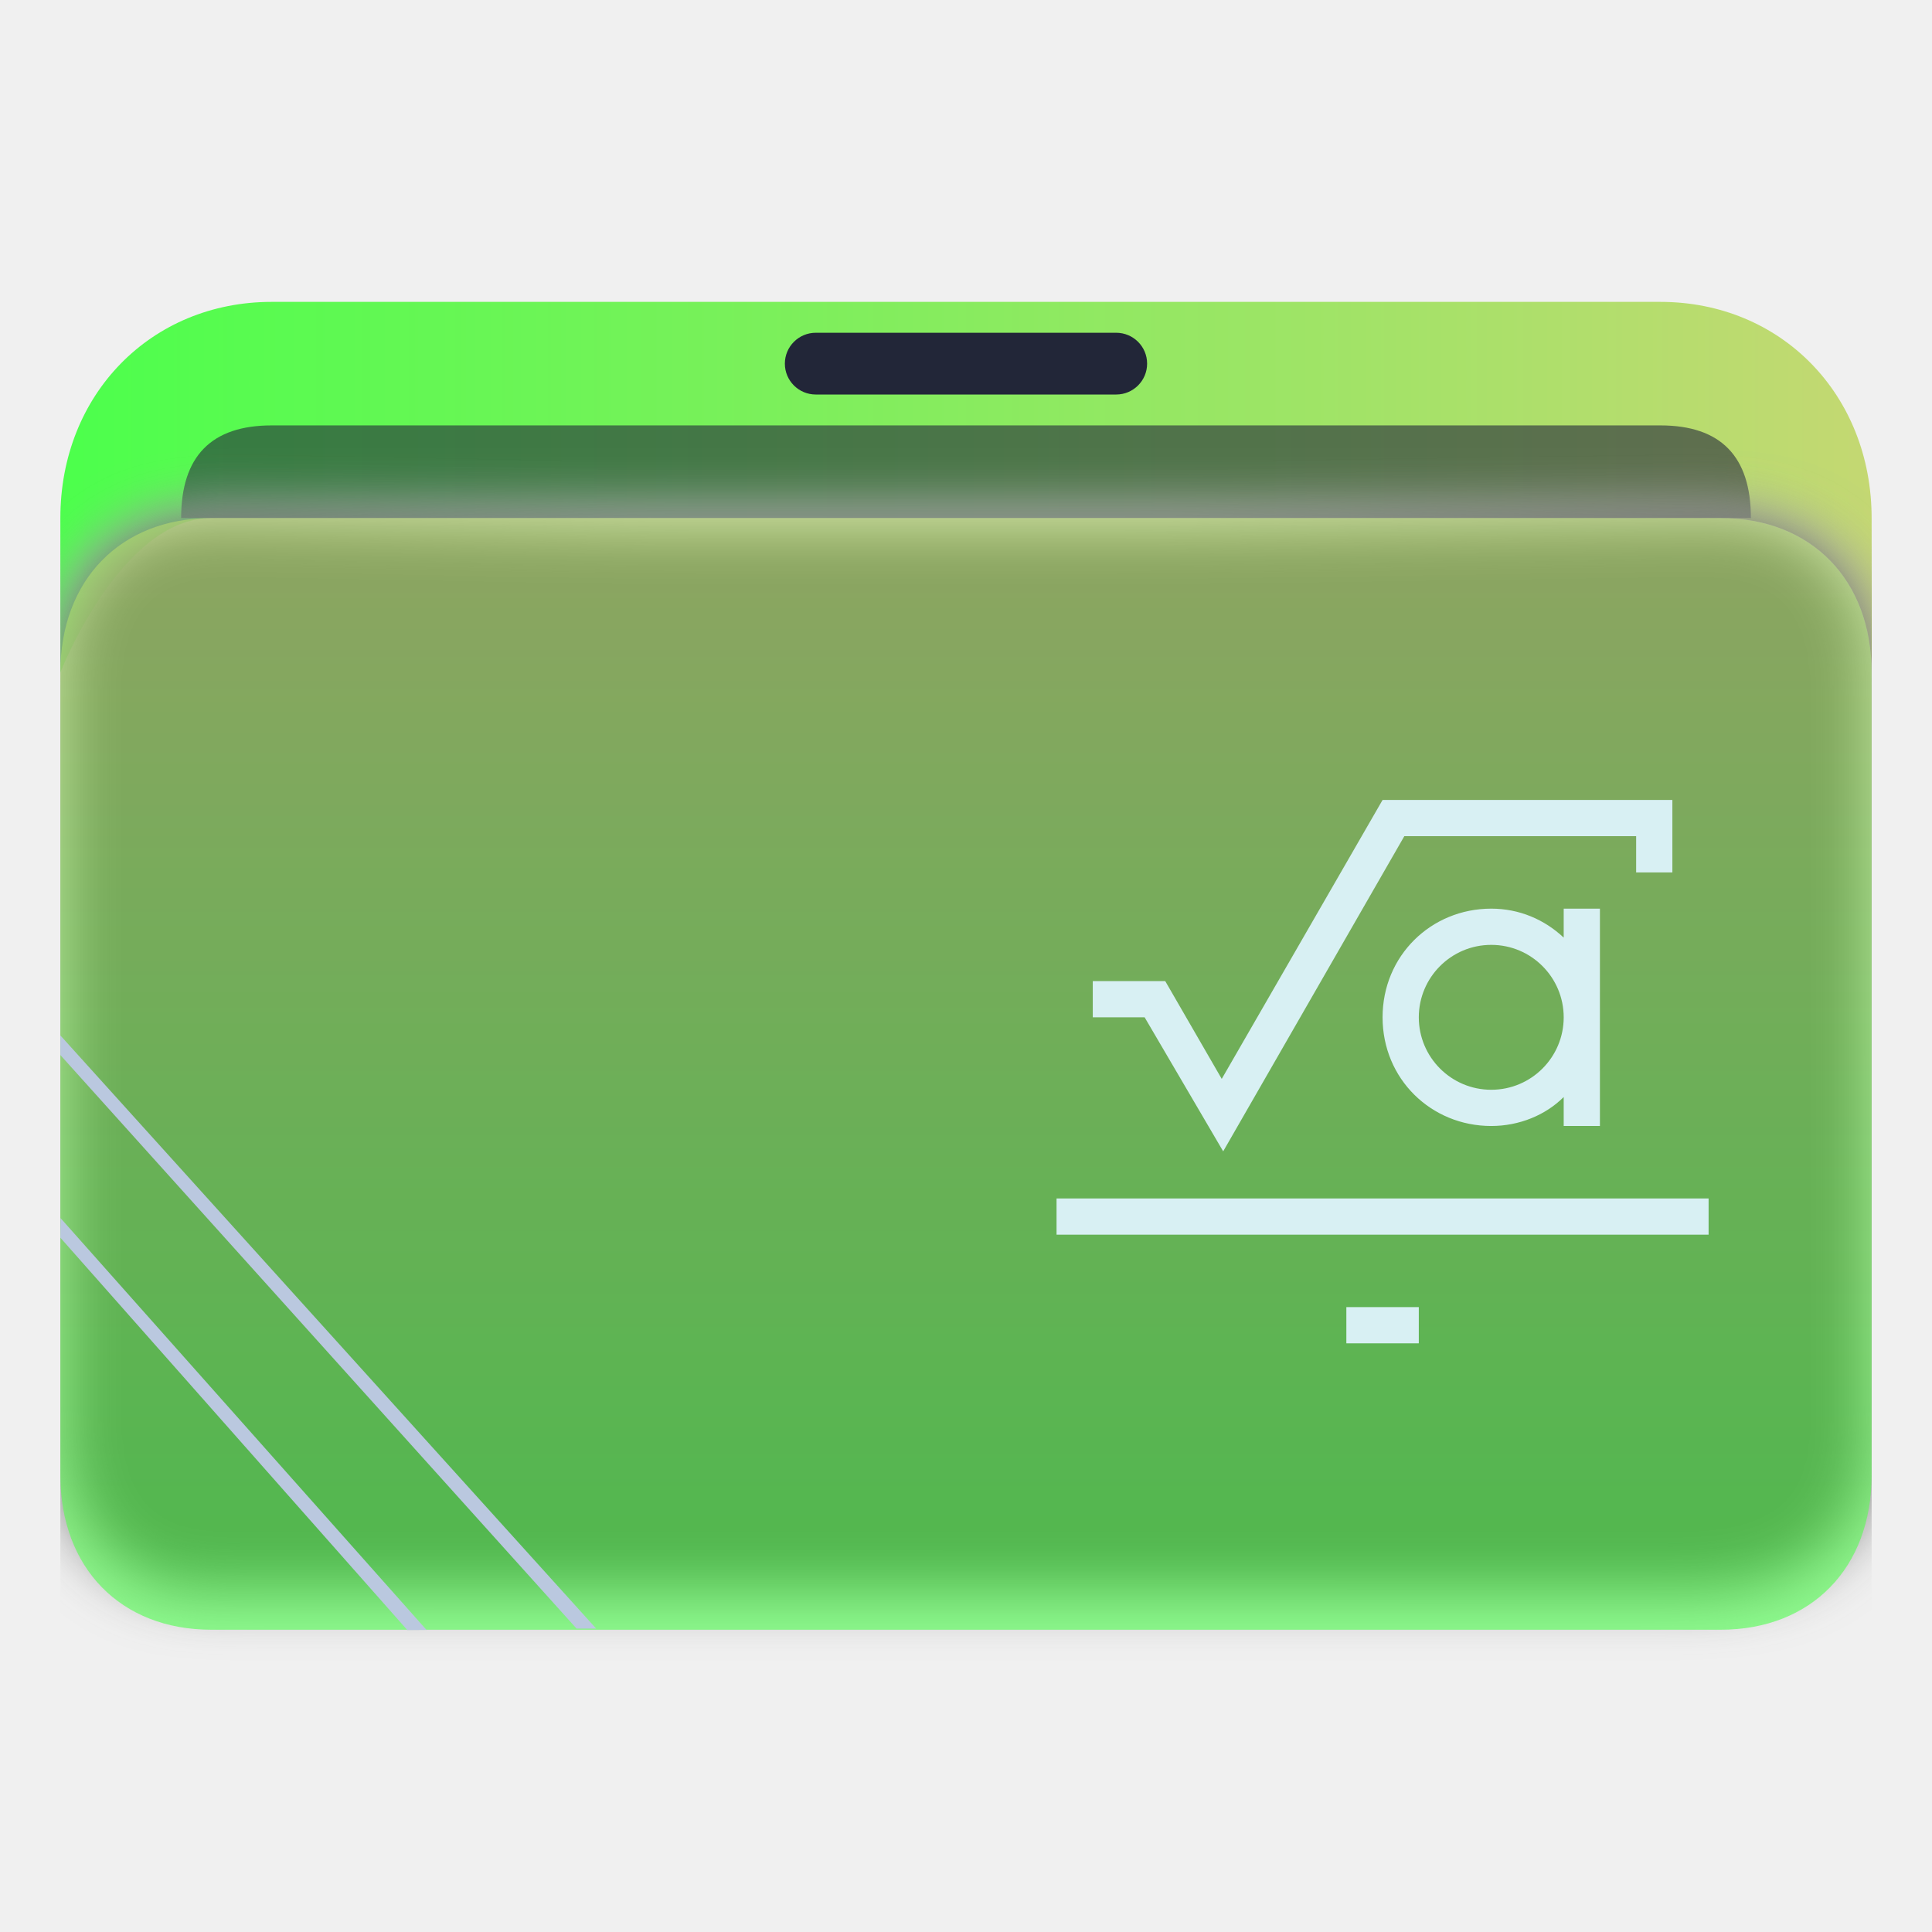
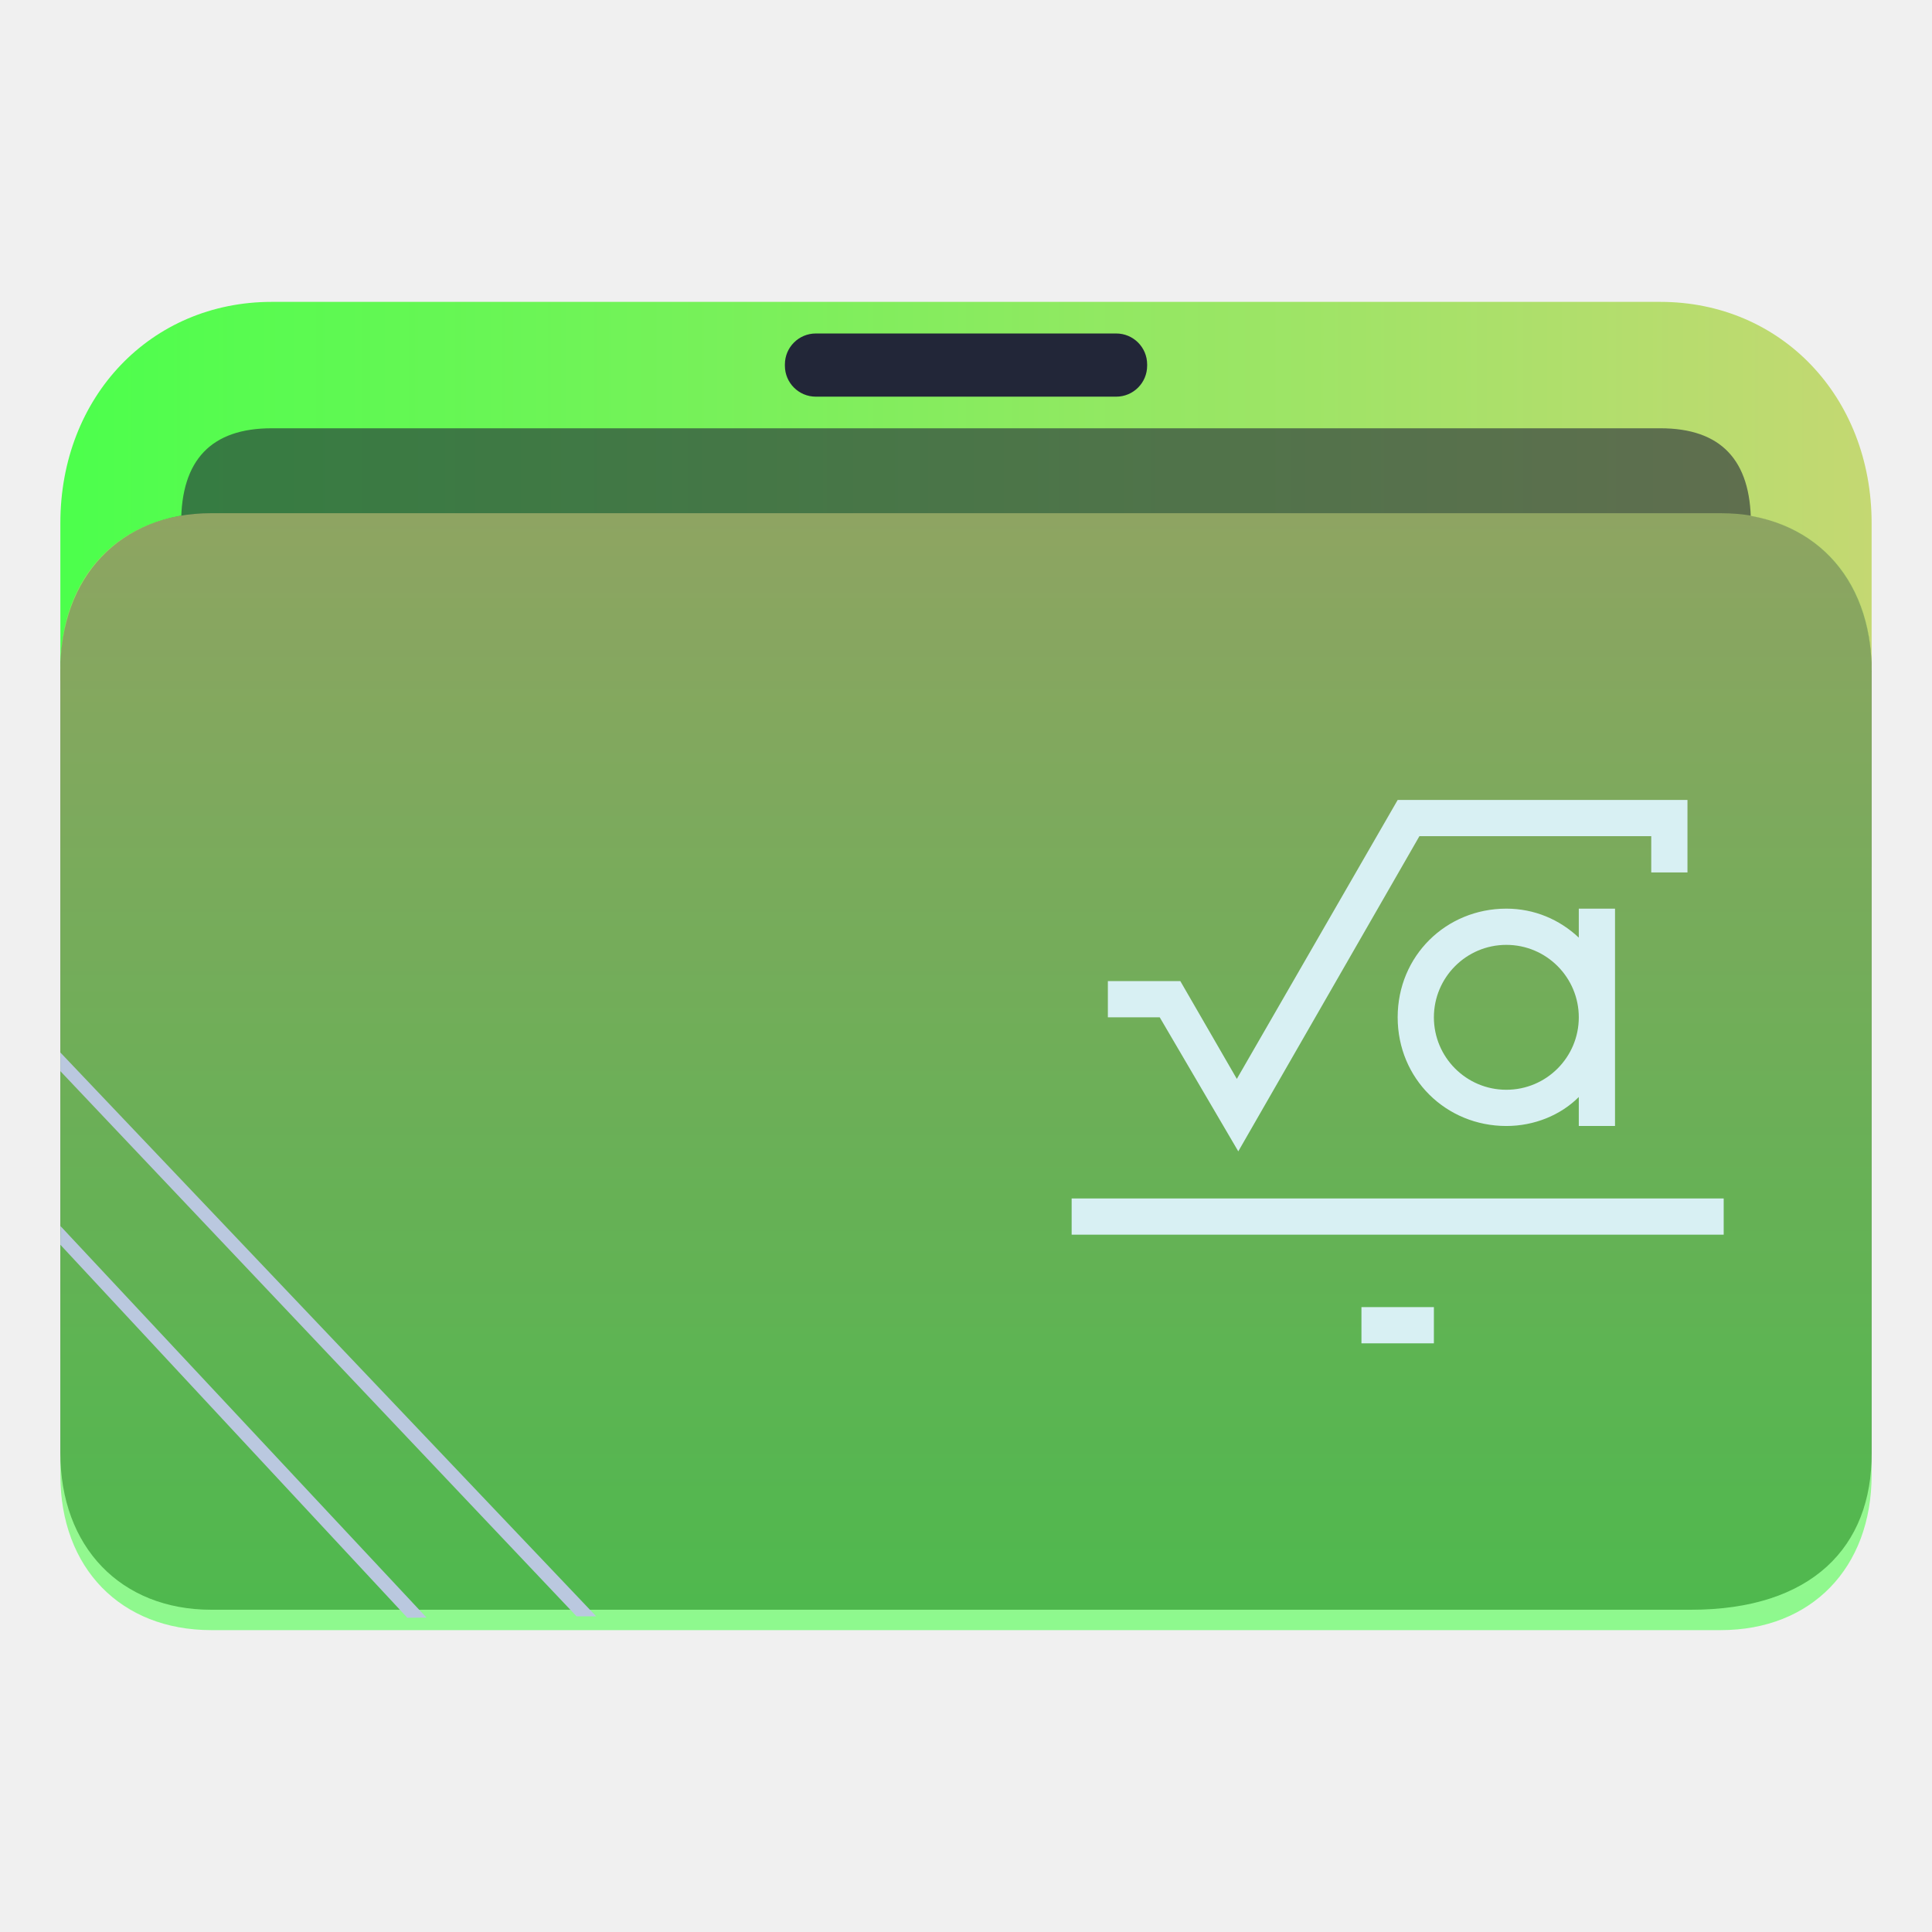
<svg xmlns="http://www.w3.org/2000/svg" xmlns:xlink="http://www.w3.org/1999/xlink" width="64" version="1.1" height="64" id="svg17">
  <defs id="defs5455">
    <linearGradient id="linearGradient7985">
      <stop style="stop-color:#4cff4c;stop-opacity:1;" offset="0" id="stop7981" />
      <stop style="stop-color:#c4d872;stop-opacity:1;" offset="1" id="stop7983" />
    </linearGradient>
-     <linearGradient xlink:href="#linearGradient7985" id="linearGradient1419" x1="0.529" y1="5.027" x2="16.404" y2="5.027" gradientUnits="userSpaceOnUse" gradientTransform="matrix(3.779602,0,0,3.866275,384.5714,480.4999)" />
    <clipPath clipPathUnits="userSpaceOnUse" id="clipPath79425-9-5-3">
      <rect style="opacity:0.5;fill:#000000;fill-opacity:1;stroke:none;stroke-width:0.856;stroke-dasharray:none;stroke-opacity:1;paint-order:stroke fill markers" id="rect79427-1-9-6" width="26.418" height="29.038" x="-16.228" y="-6.485" />
    </clipPath>
-     <filter style="color-interpolation-filters:sRGB" id="filter77953-2-4-7" x="-0.041" y="-0.067" width="1.081" height="1.135">
-       <feGaussianBlur stdDeviation="0.446" id="feGaussianBlur77955-7-9-5" />
-     </filter>
    <clipPath clipPathUnits="userSpaceOnUse" id="clipPath79425-9-5-5">
      <rect style="opacity:0.5;fill:#000000;fill-opacity:1;stroke:none;stroke-width:0.856;stroke-dasharray:none;stroke-opacity:1;paint-order:stroke fill markers" id="rect79427-1-9-62" width="26.418" height="29.038" x="-16.228" y="-6.485" />
    </clipPath>
-     <filter style="color-interpolation-filters:sRGB" id="filter77953-2-4-9" x="-0.041" y="-0.065" width="1.081" height="1.13">
-       <feGaussianBlur stdDeviation="0.446" id="feGaussianBlur77955-7-9-1" />
-     </filter>
-     <linearGradient xlink:href="#linearGradient7985" id="linearGradient1662" gradientUnits="userSpaceOnUse" gradientTransform="matrix(3.775718,0,0,3.90327,384.5766,479.8931)" x1="9.326" y1="14.832" x2="9.326" y2="4.27" />
+     <linearGradient xlink:href="#linearGradient7985" id="linearGradient1419-3" x1="0.529" y1="5.027" x2="16.404" y2="5.027" gradientUnits="userSpaceOnUse" gradientTransform="matrix(3.779602,0,0,3.866274,384.5714,480.4998)" />
+     <clipPath clipPathUnits="userSpaceOnUse" id="clipPath79425-9-5-5-6">
+       <rect style="opacity:0.5;fill:#000000;fill-opacity:1;stroke:none;stroke-width:0.856;stroke-dasharray:none;stroke-opacity:1;paint-order:stroke fill markers" id="rect79427-1-9-62-7" width="26.418" height="29.038" x="-16.228" y="-6.485" />
+     </clipPath>
+     <linearGradient xlink:href="#linearGradient7985" id="linearGradient1662-5" gradientUnits="userSpaceOnUse" gradientTransform="matrix(3.775718,0,0,3.90327,384.5766,479.8931)" x1="9.326" y1="14.832" x2="9.326" y2="4.27" />
  </defs>
  <g id="layer1" transform="translate(-384.5714,-483.798)">
-     <path id="path32082-9" style="fill:url(#linearGradient1419);fill-opacity:1.0;stroke:none;stroke-width:5.117;stroke-linecap:round;stroke-linejoin:round;stroke-opacity:0.03" d="m 393.571,493.798 c -4,0 -7,3.069 -7,7.161 v 5.115 c 0,0 2,-5.115 5,-5.115 h 8 12 6 24 c 3,0 5,2.046 5,5.115 v 0 0 -5.115 c 0,-4.092 -3,-7.161 -7,-7.161 h -24.071 -5.929 -9 z" />
-     <rect x="410.571" y="494.821" width="12" height="2.046" ry="1.025" stroke-width="3.419" style="fill:#222638;fill-opacity:1;paint-order:stroke markers fill" id="rect12-5-9-3-9" />
-     <path d="m 418.305,497.89 h -3.467 -4.333 -16.933 c -2,0 -3,1.023 -3,3.069 v 0 0 h 52 v 0 0 c 0,-2.046 -1,-3.069 -3,-3.069 z" style="fill:#222638;fill-opacity:1;stroke-width:2.339;paint-order:markers stroke fill" id="path8-7-2-9-6-1-7-5" opacity="0.6" />
-     <path style="display:inline;fill:#ffffff;fill-opacity:1;stroke:none;stroke-width:2.778;stroke-linecap:round;stroke-linejoin:round;stroke-opacity:0.03;filter:url(#filter77953-2-4-7)" d="m -14.026,3.079 h 6.166 4.845 3.083 7.928 c 1.321,0 2.202,0.944 2.202,2.359 l -0.008,11.196 c 0.008,1.415 -1.497,2.225 -2.634,2.232 L -14.026,18.993 c -1.321,0.008 -2.202,-0.944 -2.202,-2.359 l 1e-6,-11.323 c -1e-6,-1.288 0.882,-2.216 2.202,-2.232 z" id="path1611-1-8-0-7-3" clip-path="url(#clipPath79425-9-5-3)" transform="matrix(2.270514,0,0,2.168187,423.4168,494.2818)" />
-     <path style="display:inline;fill:#4f4f4f;fill-opacity:1;stroke:none;stroke-width:2.778;stroke-linecap:round;stroke-linejoin:round;stroke-opacity:0.03;filter:url(#filter77953-2-4-9)" d="m -14.026,2.501 6.167,0.121 H -3.015 0.068 L 7.988,2.501 C 9.31,2.516 10.19,3.444 10.19,4.874 l -2.06e-4,11.76 c 0.008,1.415 -0.873,2.359 -2.634,2.359 H -14.026 c -1.321,0 -2.202,-0.944 -2.202,-2.359 V 4.874 c 0,-1.424 0.881,-2.373 2.201,-2.373 z" id="path1611-1-8-0-7-2" clip-path="url(#clipPath79425-9-5-5)" transform="matrix(2.271201,0,0,2.155042,423.428,495.5685)" />
-     <path d="m 418.571,500.959 h -4 -5 -18 c -3,0 -5,2.046 -5,5.115 v 26.596 c 0,3.069 2,5.115 5,5.115 h 50 c 3,0 5,-2.046 5,-5.115 v -26.596 c 0,-3.069 -2,-5.115 -5,-5.115 z" style="fill:url(#linearGradient1662);fill-opacity:1;stroke-width:3.838;paint-order:markers stroke fill" id="path8-7-2-9-6-1-9" opacity="0.6" />
-     <path d="m 386.571,518.748 17.1,19 h -10e-6 0.65 l -17.75,-19.65 v 0 0 z" id="path2653-4" style="fill:#bac8df;fill-opacity:1;stroke-width:0.481" />
-     <path d="m 386.571,524.798 11.485,12.989 -1e-5,0.011 0.65,-0.006 v 0.006 l -12.13,-13.65 v 0 0 z" id="path2653-4-3" style="fill:#bac8df;fill-opacity:1;stroke-width:0.33" />
-     <path style="color:#232629;fill:#d8f0f3;fill-opacity:1;stroke:none;stroke-width:1.2" d="m 439.971,510.298 h -9.6 l -5.328,9.24 -1.872,-3.24 h -2.4 v 1.2 h 1.718 l 2.602,4.44 6,-10.44 h 7.68 v 1.2 h 1.2 z m -6,3.6 c -1.994,0 -3.6,1.56 -3.6,3.6 0,2.04 1.606,3.6 3.6,3.6 0.928,0 1.8,-0.36 2.4,-0.96 v 0.96 h 1.2 v -7.2 h -1.2 v 0.96 c -0.637,-0.6 -1.472,-0.96 -2.4,-0.96 z m 0,1.2 c 1.33,0 2.4,1.08 2.4,2.4 0,1.32 -1.07,2.4 -2.4,2.4 -1.33,0 -2.4,-1.08 -2.4,-2.4 0,-1.32 1.07,-2.4 2.4,-2.4 z m -14.4,8.4 c 0,0 0,0.268 0,0.6 0,0.332 0,0.6 0,0.6 h 21.6 c 0,0 0,-0.268 0,-0.6 0,-0.332 0,-0.6 0,-0.6 z m 9.6,3.6 c 0,0 0,0.268 0,0.6 0,0.332 0,0.6 0,0.6 h 2.4 c 0,0 0,-0.268 0,-0.6 0,-0.332 0,-0.6 0,-0.6 z" class="ColorScheme-Text" id="path3091-3-6" />
+     <path id="path32082-9-2" style="fill:url(#linearGradient1419-3);fill-opacity:1;stroke:none;stroke-width:5.117;stroke-linecap:round;stroke-linejoin:round;stroke-opacity:0.03" d="m 393.571,493.798 c -4,0 -7,3.14 -7,7.327 v 5.234 c 0,0 2,-5.234 5,-5.234 h 8 12 6 24 c 3,0 5,2.093 5,5.234 v 0 0 -5.234 c 0,-4.187 -3,-7.327 -7,-7.327 h -24.071 -5.929 -9 z" />
+     <rect x="410.572" y="494.845" width="12" height="2.093" ry="1.025" stroke-width="3.419" style="fill:#222638;fill-opacity:1;paint-order:stroke markers fill" id="rect12-5-9-3-9-9" rx="1.025" />
+     <path d="m 418.305,497.985 h -3.467 -4.333 -16.933 c -2,0 -3,1.047 -3,3.14 v 0 0 h 52 v 0 0 c 0,-2.093 -1,-3.14 -3,-3.14 z" style="fill:#222638;fill-opacity:1;stroke-width:2.339;paint-order:markers stroke fill" id="path8-7-2-9-6-1-7-5-1" opacity="0.6" />
+     <path style="display:inline;fill:#4f4f4f;fill-opacity:1;stroke:none;stroke-width:2.748;stroke-linecap:round;stroke-linejoin:round;stroke-opacity:0.03" d="m -14.026,2.501 6.167,4.13e-5 H -3.015 0.068 L 7.988,2.501 C 9.31,2.516 10.19,3.444 10.19,4.874 l -2.06e-4,11.76 c 0.008,1.415 -0.873,2.359 -2.634,2.359 H -14.026 c -1.321,0 -2.202,-0.944 -2.202,-2.359 V 4.874 c 0,-1.424 0.881,-2.373 2.201,-2.373 z" id="path1611-1-8-0-7-2-0" clip-path="url(#clipPath79425-9-5-5-6)" transform="matrix(2.271201,0,0,2.202582,423.428,495.2891)" />
+     <path d="m 418.571,500.798 h -4 -5 -18 c -3,0 -5,2.056 -5,5.139 v 26.722 c 0,3.083 2,5.139 5,5.139 h 50 c 3,0 5,-2.056 5,-5.139 v -26.722 c 0,-3.083 -2,-5.139 -5,-5.139 z" style="fill:url(#linearGradient1662-5);fill-opacity:1;stroke-width:3.838;paint-order:markers stroke fill" id="path8-7-2-9-6-1-9-2" opacity="0.6" />
+     <path d="m 386.571,519.281 17.1,18.06 h -10e-6 0.65 l -17.75,-18.678 v 0 0 z" id="path2653-4-7" style="fill:#bac8df;fill-opacity:1;stroke-width:0.481" />
+     <path d="m 386.571,525.032 11.485,12.347 -1e-5,0.01 0.65,-0.006 v 0.006 l -12.13,-12.975 v 0 0 z" id="path2653-4-3-0" style="fill:#bac8df;fill-opacity:1;stroke-width:0.33" />
+     <path style="color:#232629;fill:#d8f0f3;fill-opacity:1;stroke:none;stroke-width:1.2" d="m 440.471,510.298 h -9.6 l -5.328,9.24 -1.872,-3.24 h -2.4 v 1.2 h 1.718 l 2.602,4.44 6,-10.44 h 7.68 v 1.2 h 1.2 z m -6,3.6 c -1.994,0 -3.6,1.56 -3.6,3.6 0,2.04 1.606,3.6 3.6,3.6 0.928,0 1.8,-0.36 2.4,-0.96 v 0.96 h 1.2 v -7.2 h -1.2 v 0.96 c -0.637,-0.6 -1.472,-0.96 -2.4,-0.96 z m 0,1.2 c 1.33,0 2.4,1.08 2.4,2.4 0,1.32 -1.07,2.4 -2.4,2.4 -1.33,0 -2.4,-1.08 -2.4,-2.4 0,-1.32 1.07,-2.4 2.4,-2.4 z m -14.4,8.4 c 0,0 0,0.268 0,0.6 0,0.332 0,0.6 0,0.6 h 21.6 c 0,0 0,-0.268 0,-0.6 0,-0.332 0,-0.6 0,-0.6 z m 9.6,3.6 c 0,0 0,0.268 0,0.6 0,0.332 0,0.6 0,0.6 h 2.4 c 0,0 0,-0.268 0,-0.6 0,-0.332 0,-0.6 0,-0.6 z" class="ColorScheme-Text" id="path3091-3-6-2" />
  </g>
</svg>
